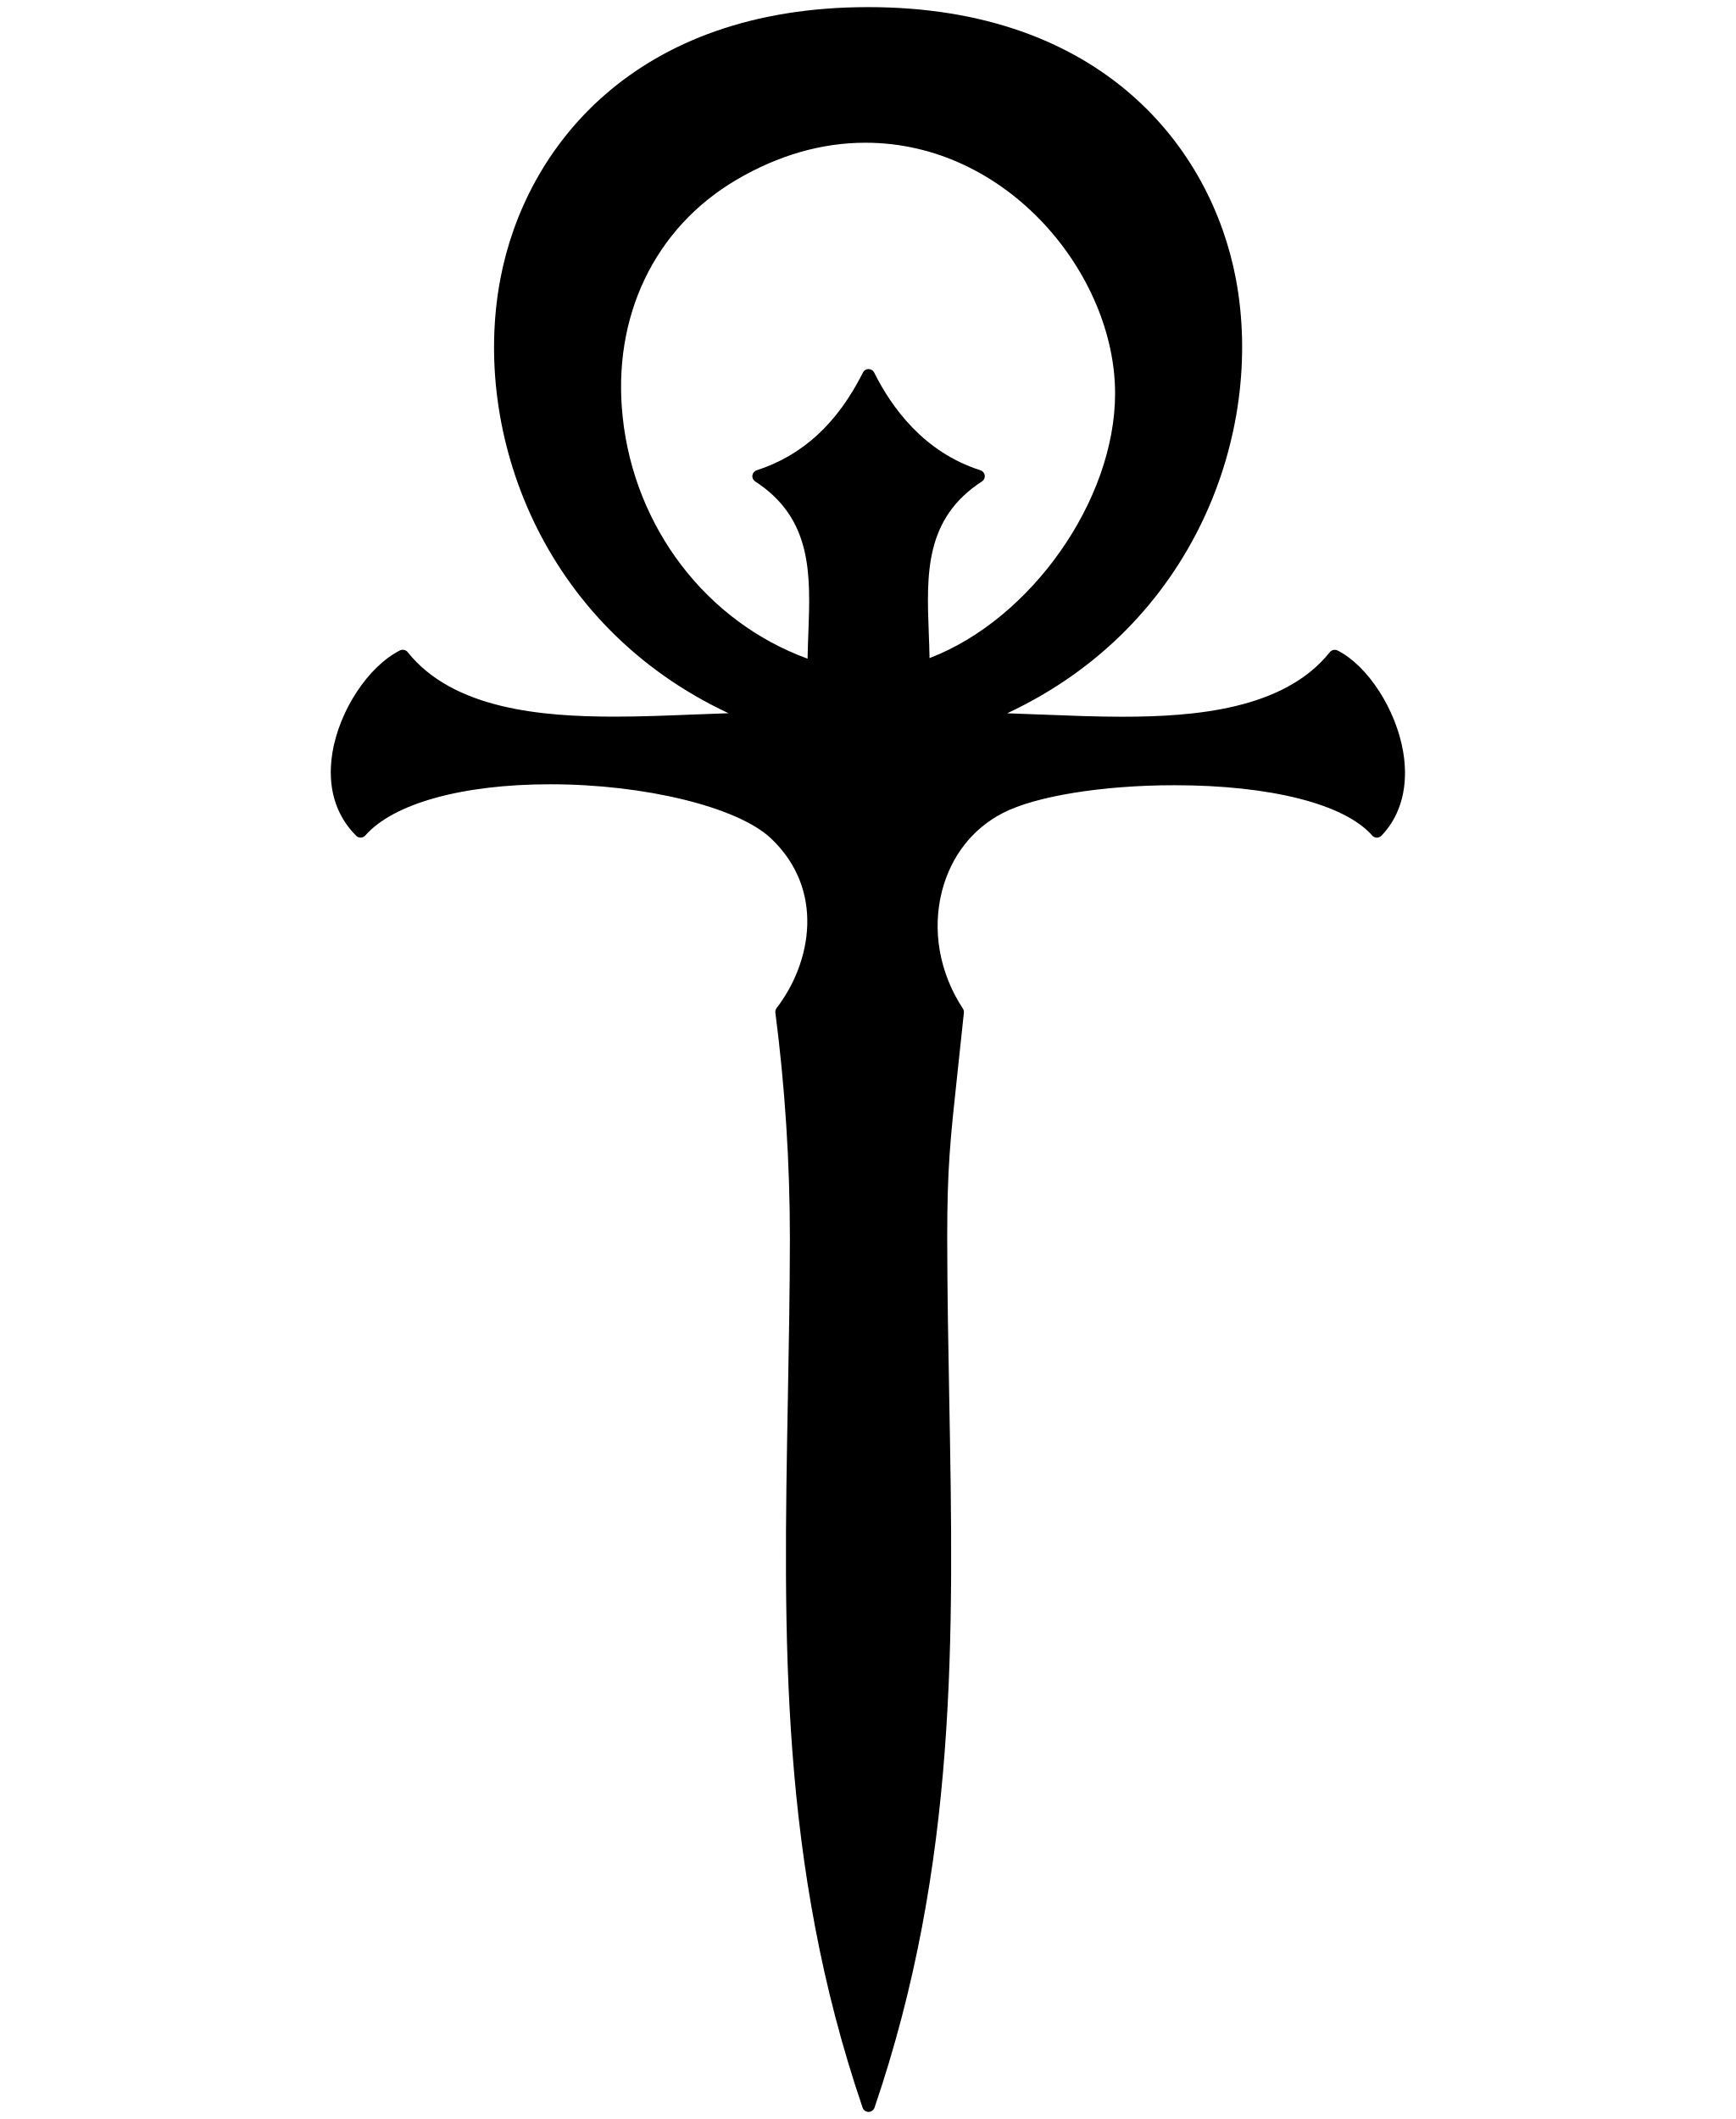
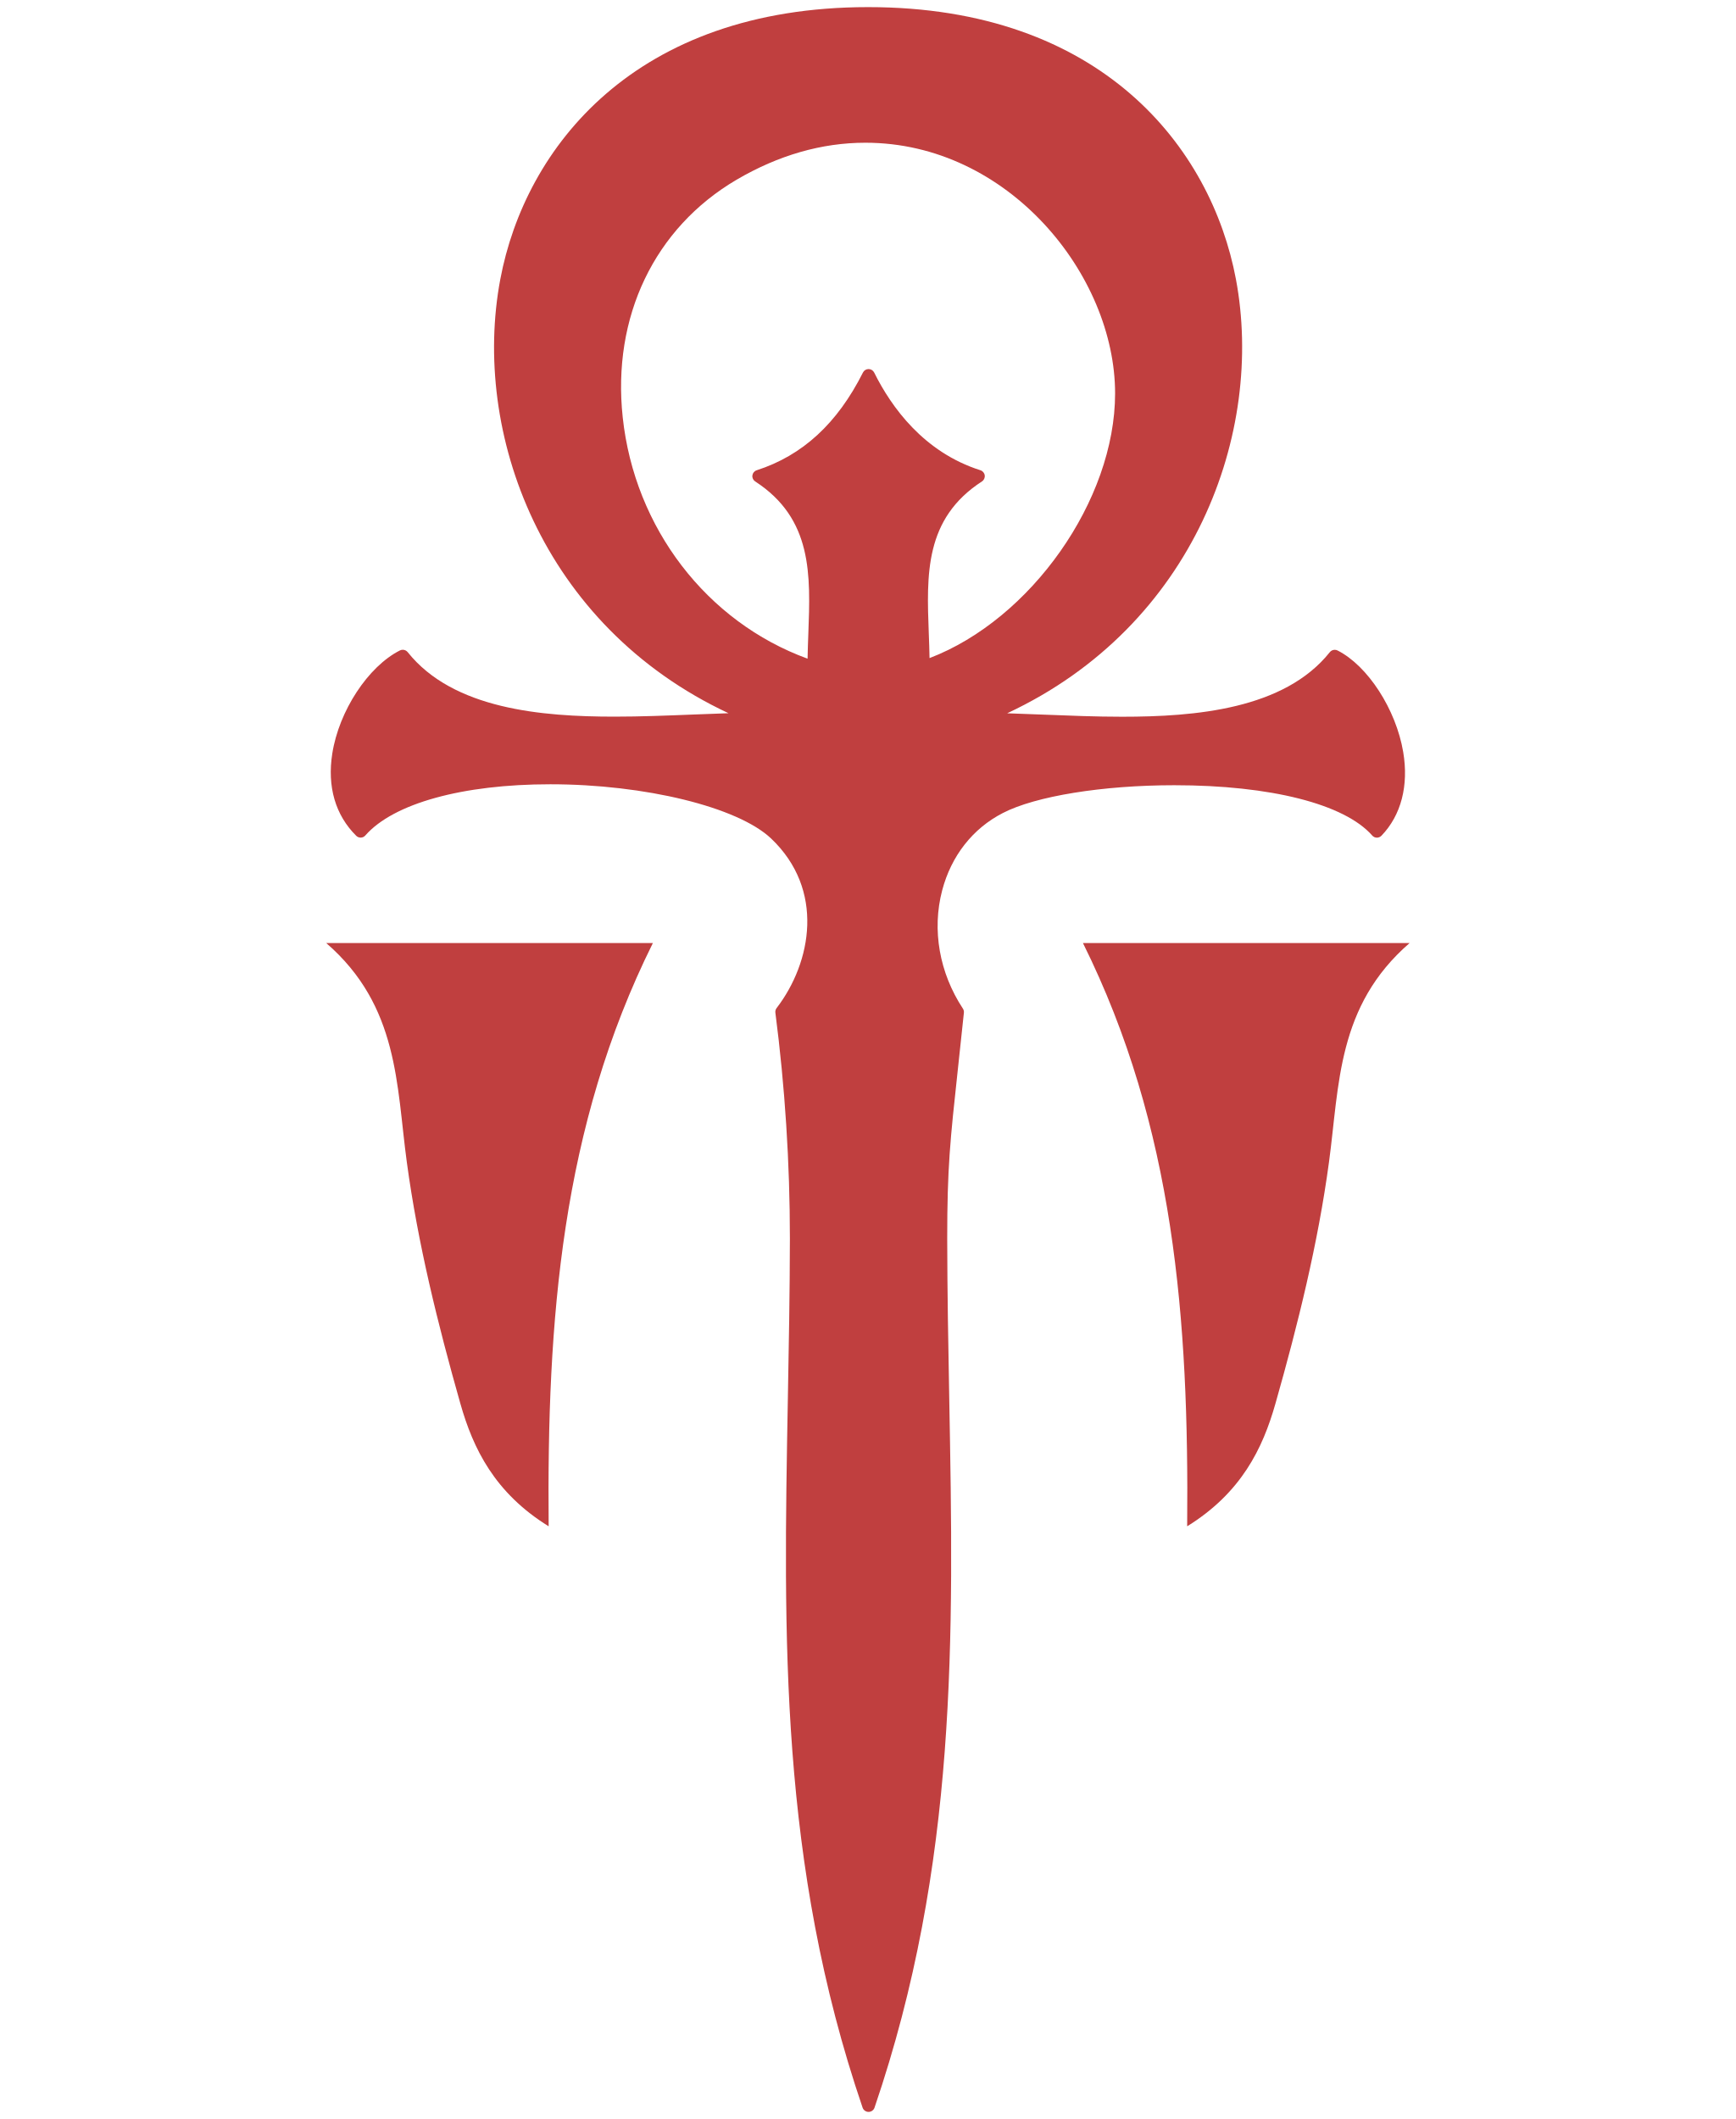
<svg xmlns="http://www.w3.org/2000/svg" version="1.1" id="Layer_1" x="0px" y="0px" width="78.56px" height="95.908px" viewBox="0 0 78.56 95.908" enable-background="new 0 0 78.56 95.908" xml:space="preserve">
  <g>
-     <path d="M39.309,95.587c-0.121,0-0.229-0.077-0.269-0.191c-3.769-11.056-3.581-21.276-3.383-32.098   c0.044-2.378,0.088-4.787,0.092-7.245c0-3.421-0.222-6.858-0.657-10.219c-0.01-0.074,0.011-0.149,0.057-0.209   c1.59-2.073,2.188-5.359-0.252-7.675c-1.502-1.422-5.705-2.453-9.994-2.453c-3.968,0-7.097,0.866-8.369,2.317   c-0.051,0.06-0.125,0.094-0.203,0.097c-0.003,0-0.007,0-0.01,0c-0.074,0-0.146-0.029-0.199-0.082   c-0.945-0.937-1.319-2.225-1.083-3.725c0.304-1.931,1.62-3.937,3.061-4.665c0.041-0.021,0.085-0.03,0.128-0.03   c0.084,0,0.166,0.037,0.222,0.106c2.061,2.589,6.085,2.921,9.36,2.921c1.189,0,2.375-0.048,3.521-0.094   c0.562-0.022,1.11-0.045,1.64-0.061C24.5,28.315,21.338,19.56,22.643,12.637c1.122-5.954,6.085-12.315,16.649-12.315   c10.565,0,15.524,6.359,16.643,12.312c1.302,6.929-1.87,15.688-10.353,19.65c0.532,0.016,1.085,0.037,1.65,0.061   c1.157,0.046,2.354,0.095,3.555,0.095c3.292,0,7.334-0.332,9.398-2.923c0.056-0.069,0.138-0.106,0.222-0.106   c0.043,0,0.087,0.01,0.128,0.03c1.368,0.691,2.646,2.666,2.971,4.594c0.257,1.521-0.094,2.868-0.986,3.792   c-0.054,0.055-0.127,0.086-0.204,0.086c-0.002,0-0.005,0-0.007,0c-0.079-0.002-0.154-0.037-0.206-0.097   c-1.251-1.425-4.6-2.276-8.957-2.276c-3.239,0-6.285,0.494-7.759,1.258c-1.362,0.698-2.338,1.942-2.747,3.505   c-0.469,1.784-0.126,3.732,0.938,5.346c0.036,0.055,0.053,0.12,0.046,0.186l-0.271,2.541c-0.353,3.26-0.484,4.479-0.484,7.68   c0.004,2.454,0.048,4.86,0.092,7.235c0.198,10.824,0.386,21.048-3.383,32.107C39.538,95.51,39.43,95.587,39.309,95.587z    M39.167,6.46c-1.976,0-3.938,0.564-5.835,1.677c-3.712,2.183-5.638,6.202-5.149,10.751c0.537,5.015,3.804,9.261,8.366,10.924   c0.006-0.37,0.02-0.744,0.034-1.12c0.101-2.68,0.195-5.212-2.404-6.901c-0.092-0.06-0.142-0.166-0.127-0.274   s0.09-0.199,0.194-0.232c2.077-0.671,3.65-2.119,4.81-4.425c0.048-0.096,0.146-0.156,0.253-0.156c0,0,0,0,0.001,0   c0.107,0,0.205,0.061,0.253,0.157c0.779,1.568,2.245,3.608,4.809,4.423c0.104,0.033,0.181,0.124,0.195,0.232   s-0.035,0.216-0.127,0.275c-2.601,1.689-2.505,4.211-2.405,6.881c0.015,0.374,0.028,0.746,0.034,1.114   c4.59-1.755,8.398-7.143,8.398-11.979C50.467,12.45,45.635,6.46,39.167,6.46z" />
+     <path fill="#C03F3F" d="M39.309,95.587c-0.121,0-0.229-0.077-0.269-0.191c-3.769-11.056-3.581-21.276-3.383-32.098   c0.044-2.378,0.088-4.787,0.092-7.245c0-3.421-0.222-6.858-0.657-10.219c-0.01-0.074,0.011-0.149,0.057-0.209   c1.59-2.073,2.188-5.359-0.252-7.675c-1.502-1.422-5.705-2.453-9.994-2.453c-3.968,0-7.097,0.866-8.369,2.317   c-0.051,0.06-0.125,0.094-0.203,0.097c-0.003,0-0.007,0-0.01,0c-0.074,0-0.146-0.029-0.199-0.082   c-0.945-0.937-1.319-2.225-1.083-3.725c0.304-1.931,1.62-3.937,3.061-4.665c0.041-0.021,0.085-0.03,0.128-0.03   c0.084,0,0.166,0.037,0.222,0.106c2.061,2.589,6.085,2.921,9.36,2.921c1.189,0,2.375-0.048,3.521-0.094   c0.562-0.022,1.11-0.045,1.64-0.061C24.5,28.315,21.338,19.56,22.643,12.637c1.122-5.954,6.085-12.315,16.649-12.315   c10.565,0,15.524,6.359,16.643,12.312c1.302,6.929-1.87,15.688-10.353,19.65c0.532,0.016,1.085,0.037,1.65,0.061   c1.157,0.046,2.354,0.095,3.555,0.095c3.292,0,7.334-0.332,9.398-2.923c0.056-0.069,0.138-0.106,0.222-0.106   c0.043,0,0.087,0.01,0.128,0.03c1.368,0.691,2.646,2.666,2.971,4.594c0.257,1.521-0.094,2.868-0.986,3.792   c-0.054,0.055-0.127,0.086-0.204,0.086c-0.002,0-0.005,0-0.007,0c-0.079-0.002-0.154-0.037-0.206-0.097   c-1.251-1.425-4.6-2.276-8.957-2.276c-3.239,0-6.285,0.494-7.759,1.258c-1.362,0.698-2.338,1.942-2.747,3.505   c-0.469,1.784-0.126,3.732,0.938,5.346c0.036,0.055,0.053,0.12,0.046,0.186l-0.271,2.541c-0.353,3.26-0.484,4.479-0.484,7.68   c0.004,2.454,0.048,4.86,0.092,7.235c0.198,10.824,0.386,21.048-3.383,32.107C39.538,95.51,39.43,95.587,39.309,95.587z    M39.167,6.46c-1.976,0-3.938,0.564-5.835,1.677c-3.712,2.183-5.638,6.202-5.149,10.751c0.537,5.015,3.804,9.261,8.366,10.924   c0.006-0.37,0.02-0.744,0.034-1.12c0.101-2.68,0.195-5.212-2.404-6.901c-0.092-0.06-0.142-0.166-0.127-0.274   s0.09-0.199,0.194-0.232c2.077-0.671,3.65-2.119,4.81-4.425c0.048-0.096,0.146-0.156,0.253-0.156c0,0,0,0,0.001,0   c0.107,0,0.205,0.061,0.253,0.157c0.779,1.568,2.245,3.608,4.809,4.423c0.104,0.033,0.181,0.124,0.195,0.232   s-0.035,0.216-0.127,0.275c-2.601,1.689-2.505,4.211-2.405,6.881c0.015,0.374,0.028,0.746,0.034,1.114   c4.59-1.755,8.398-7.143,8.398-11.979C50.467,12.45,45.635,6.46,39.167,6.46z" />
  </g>
+   <path fill-rule="evenodd" clip-rule="evenodd" fill="#C03F3F" d="M14.764,42.683c5.275,0,9.953,0,14.784,0  c-4.14,8.34-4.8,17.037-4.717,26.399c-2.45-1.517-3.419-3.522-3.995-5.551c-1.019-3.59-1.926-7.247-2.425-10.937  C17.938,49.106,18.056,45.536,14.764,42.683z" />
+   <path fill-rule="evenodd" clip-rule="evenodd" fill="#C03F3F" d="M63.796,42.683c-5.275,0-9.954,0-14.784,0  c4.139,8.34,4.8,17.037,4.717,26.399c2.45-1.517,3.419-3.522,3.994-5.551c1.02-3.59,1.927-7.247,2.425-10.937  C60.621,49.106,60.503,45.536,63.796,42.683z" />
</svg>
